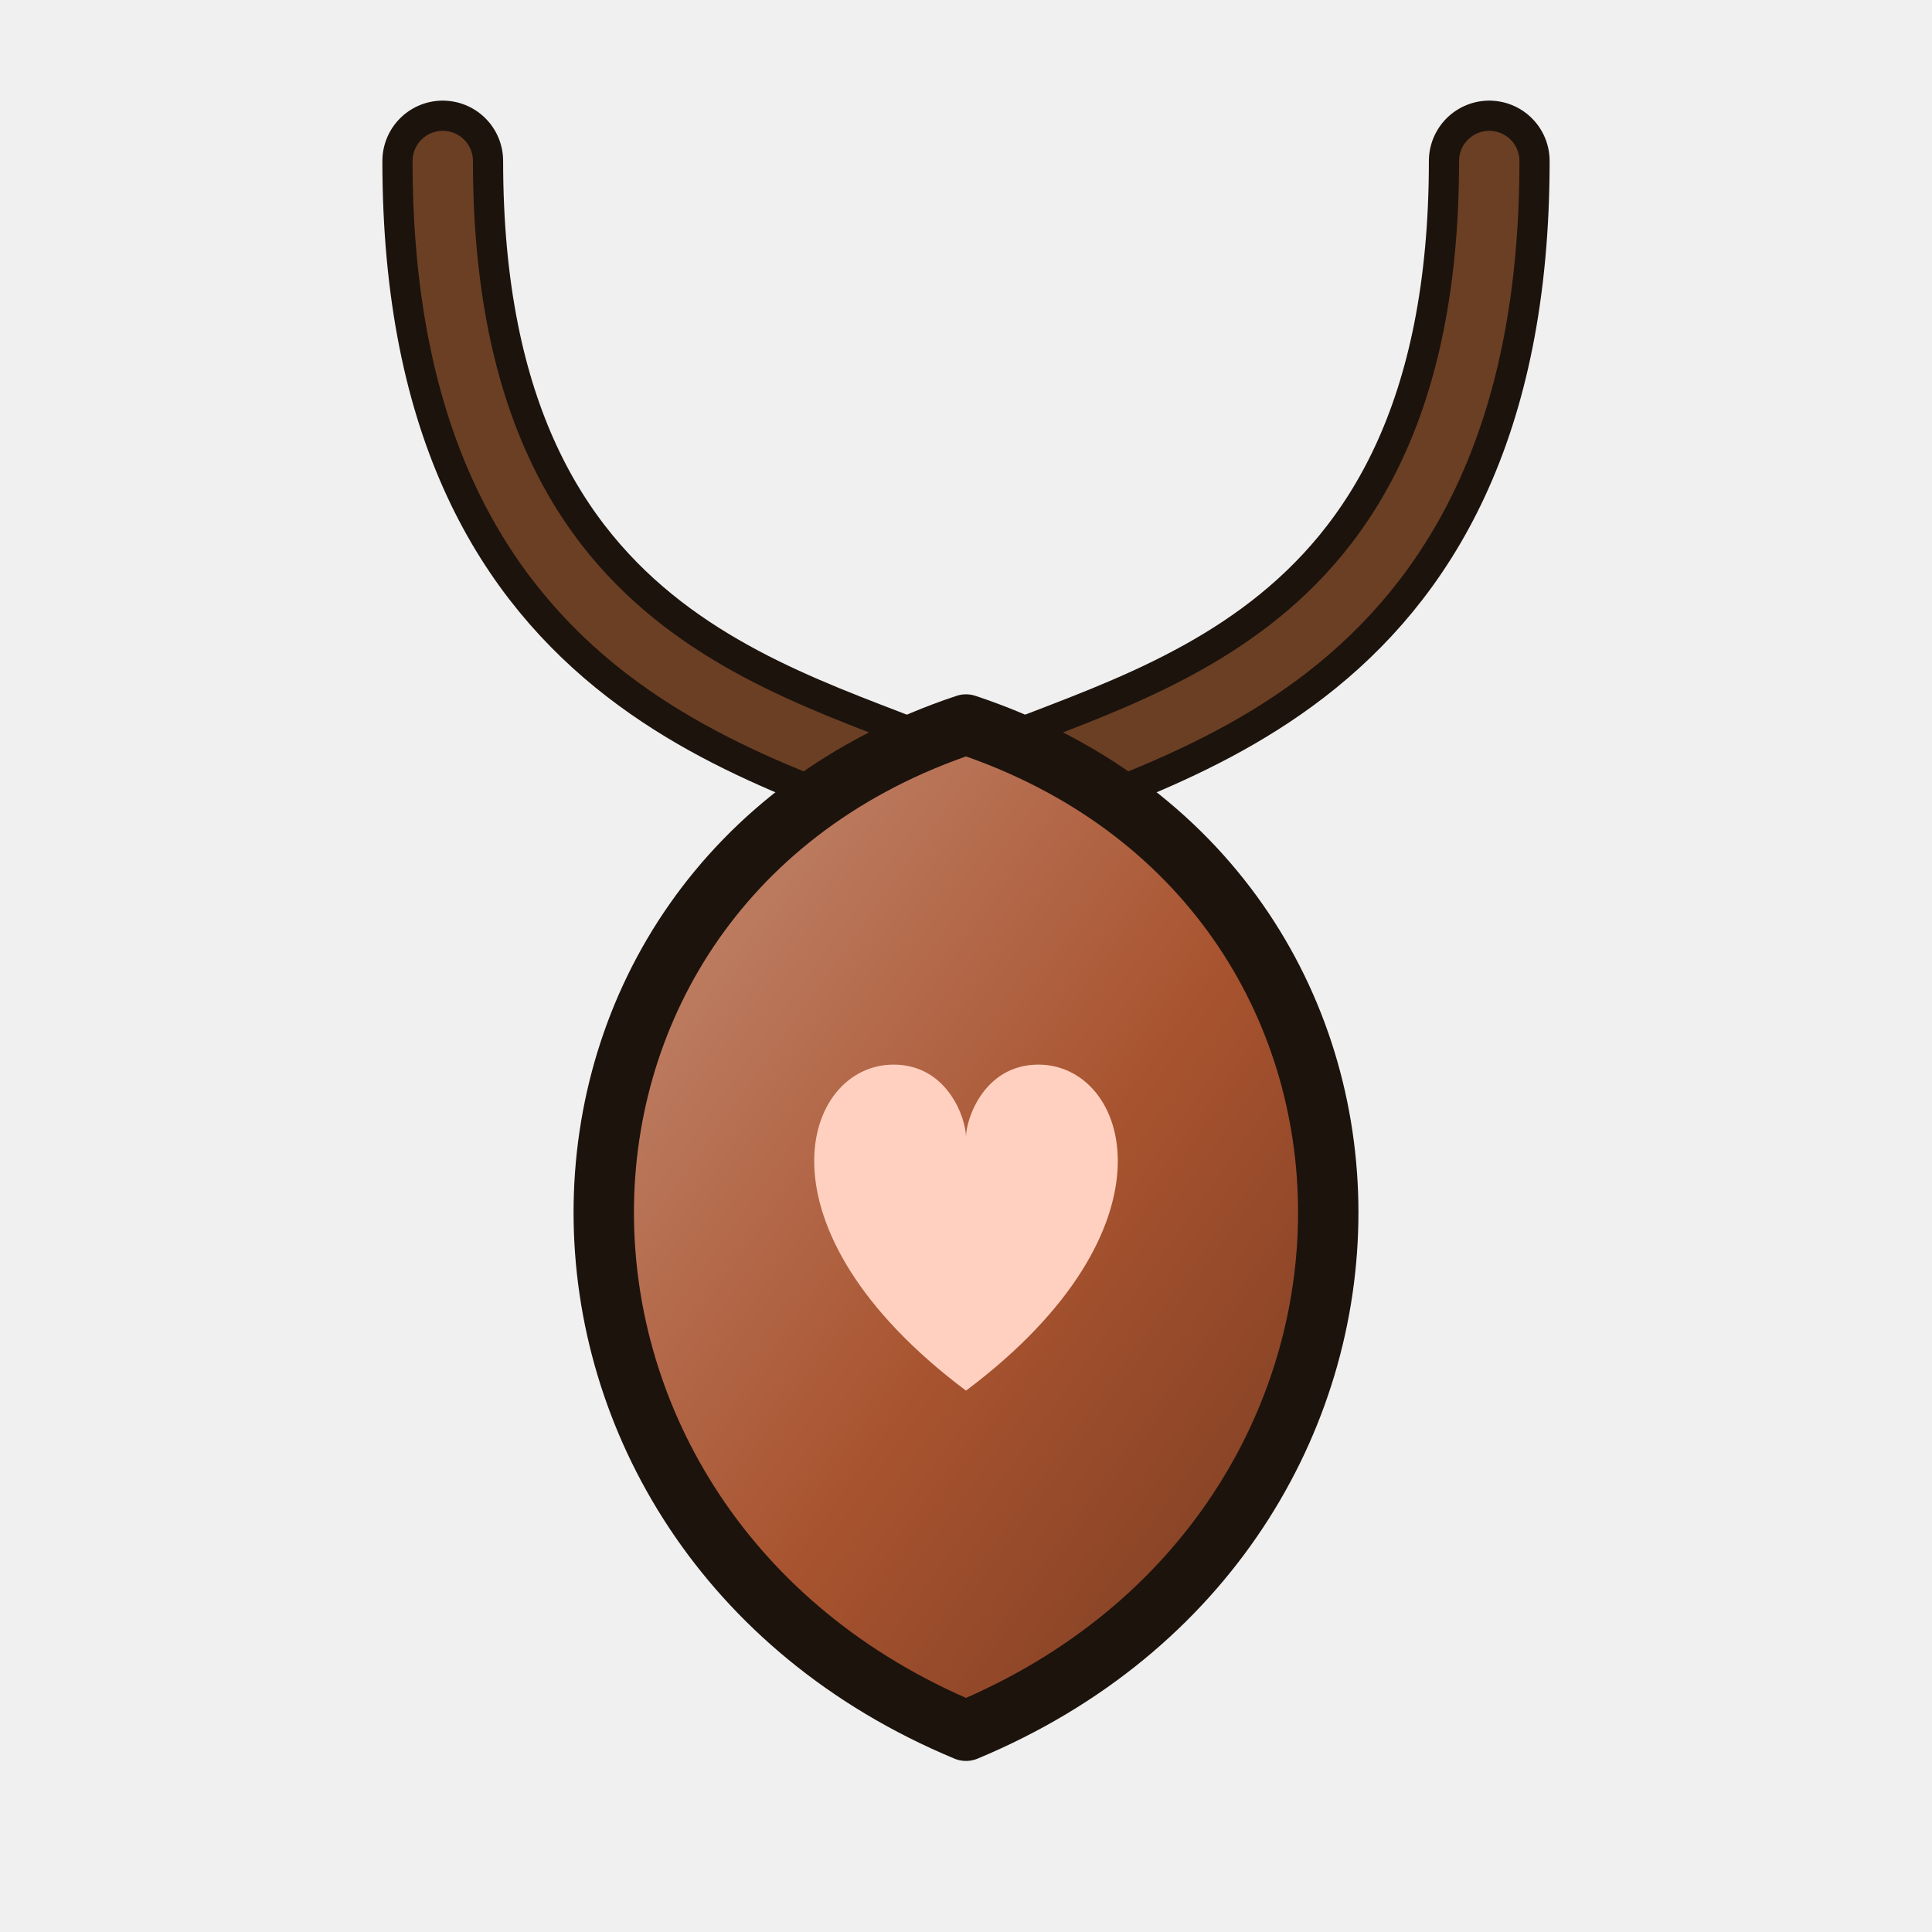
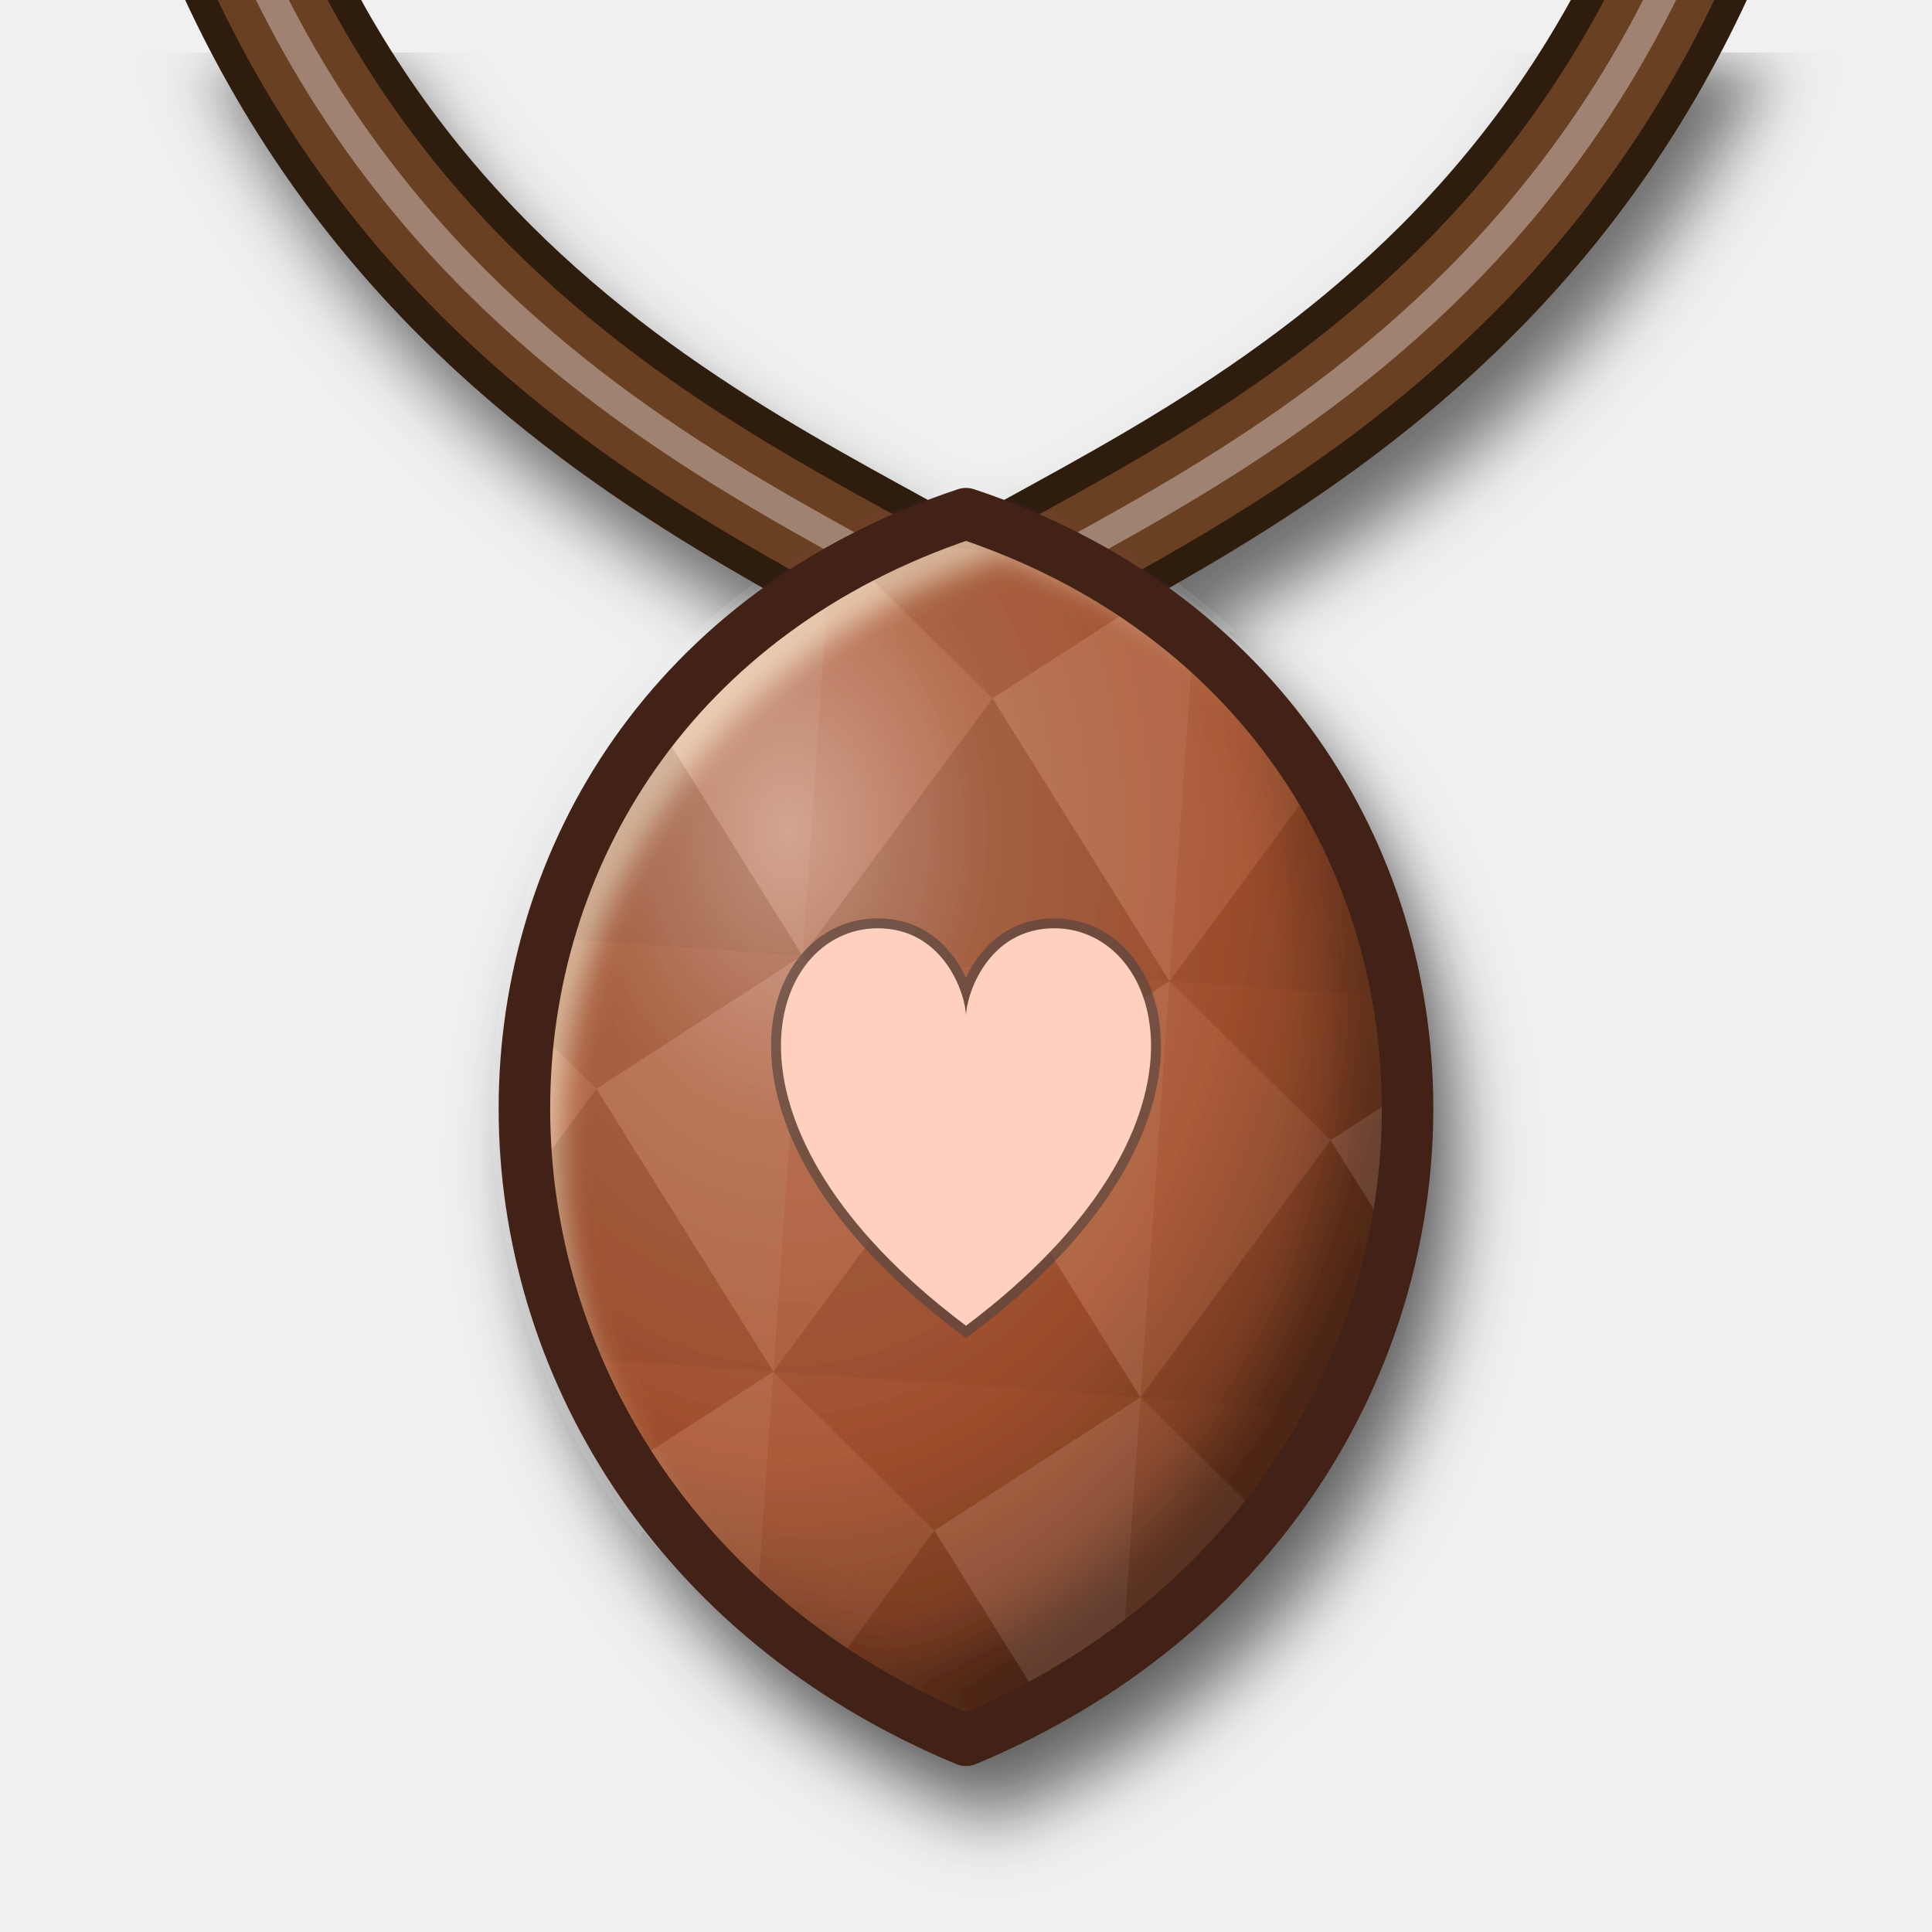
<svg xmlns="http://www.w3.org/2000/svg" width="128" height="128" viewBox="0 0 96 96">
  <defs>
-     <linearGradient id="g0" x1="0" y1="0" x2="1" y2="1">
-       <stop offset="0" stop-color="#c68f78" />
+     <filter id="bev" x="-10%" y="-10%" width="120%" height="120%" color-interpolation-filters="sRGB">
+       <feOffset in="SourceAlpha" dx="1.5" dy="1.7" result="o1" />
+       <feComposite in="SourceAlpha" in2="o1" operator="out" result="e1" />
+       <feGaussianBlur in="e1" stdDeviation="0.55" result="b1" />
+       <feFlood flood-color="#fff3d6" flood-opacity="0.62" />
+       <feComposite in2="b1" operator="in" result="hi" />
+       <feOffset in="SourceAlpha" dx="-2.2" dy="-2.4" result="o2" />
+       <feComposite in="SourceAlpha" in2="o2" operator="out" result="e2" />
+       <feGaussianBlur in="e2" stdDeviation="1.3" result="b2" />
+       <feFlood flood-color="#140b05" flood-opacity="0.42" />
+       <feComposite in2="b2" operator="in" result="lo" />
+       <feMerge>
+         <feMergeNode in="SourceGraphic" />
+         <feMergeNode in="lo" />
+         <feMergeNode in="hi" />
+       </feMerge>
+     </filter>
+     <filter id="paint" x="-20%" y="-20%" width="140%" height="145%" color-interpolation-filters="sRGB">
+       <feTurbulence type="fractalNoise" baseFrequency="0.22" numOctaves="2" seed="55" result="n" />
+       <feColorMatrix in="n" type="matrix" values="0.14 0.14 0.14 0 0.29  0.14 0.14 0.14 0 0.29  0.14 0.14 0.14 0 0.29  0 0 0 0 1" result="ng" />
+       <feBlend in="ng" in2="SourceGraphic" mode="soft-light" result="t" />
+       <feComposite in="t" in2="SourceAlpha" operator="in" result="tex" />
+       <feDropShadow in="tex" dx="1.2" dy="2.6" stdDeviation="1.7" flood-color="#000" flood-opacity="0.55" />
+     </filter>
+     <radialGradient id="g0" cx="0.3" cy="0.26" r="0.92">
+       <stop offset="0" stop-color="#cd9b86" />
+       <stop offset="0.25" stop-color="#b26848" />
      <stop offset="0.55" stop-color="#a8532f" />
-       <stop offset="1" stop-color="#743a21" />
-     </linearGradient>
+       <stop offset="1" stop-color="#462415" />
+     </radialGradient>
+     <pattern id="f1" width="17" height="15" patternUnits="userSpaceOnUse" patternTransform="rotate(94)">
+       <path d="M0 0 L17 0 L6 8Z" fill="#fff" fill-opacity="0.1" />
+       <path d="M6 8 L17 0 L17 15Z" fill="#000" fill-opacity="0.08" />
+       <path d="M0 0 L6 8 L0 15Z" fill="#000" fill-opacity="0.05" />
+       <path d="M0 15 L6 8 L17 15Z" fill="#fff" fill-opacity="0.05" />
+     </pattern>
  </defs>
-   <path d="M22 8 C22 34 40 36 48 40 C56 36 74 34 74 8" fill="none" stroke="#1c130d" stroke-width="6" stroke-linecap="round" stroke-linejoin="round" />
-   <path d="M22 8 C22 34 40 36 48 40 C56 36 74 34 74 8" fill="none" stroke="#6b3f24" stroke-width="3" stroke-linecap="round" stroke-linejoin="round" />
-   <path d="M48 36 C72 44 72 76 48 86 C24 76 24 44 48 36Z" fill="url(#g0)" stroke="#1c130d" stroke-width="3" stroke-linejoin="round" stroke-linecap="round" />
-   <g transform="translate(48 61) scale(0.9)">
-     <path d="M0 9 C-12 0 -9 -9 -4 -9 C-1 -9 0 -6 0 -5 C0 -6 1 -9 4 -9 C9 -9 12 0 0 9Z" fill="#ffd0c0" />
+   <g filter="url(#paint)">
+     <g id="art" transform="translate(48 56) scale(1.219) translate(-48.00 -61.00)">
+       <g class="nofit">
+         <path d="M14 -8 C16 26 38 34 48 40 C58 34 80 26 82 -8" fill="none" stroke="#2e1b10" stroke-width="6.4" stroke-linejoin="round" stroke-linecap="round" />
+         <path d="M14 -8 C16 26 38 34 48 40 C58 34 80 26 82 -8" fill="none" stroke="#6b3f24" stroke-width="4" stroke-linejoin="round" stroke-linecap="round" />
+         <path d="M14 -8 C16 26 38 34 48 40 C58 34 80 26 82 -8" fill="none" stroke="#9f8271" stroke-width="1.2" stroke-linejoin="round" stroke-linecap="round" />
+       </g>
+       <path d="M48 36 C72 44 72 76 48 86 C24 76 24 44 48 36Z" fill="url(#g0)" filter="url(#bev)" />
+       <path d="M48 36 C72 44 72 76 48 86 C24 76 24 44 48 36Z" fill="url(#f1)" />
+       <path d="M48 36 C72 44 72 76 48 86 C24 76 24 44 48 36Z" fill="none" stroke="#432314" stroke-width="2.1" stroke-linejoin="round" stroke-linecap="round" />
+       <g transform="translate(48 61) scale(0.9)">
+         <g stroke="#5b473f" stroke-width="0.9" stroke-opacity="0.7" paint-order="stroke">
+           <path d="M0 9 C-12 0 -9 -9 -4 -9 C-1 -9 0 -6 0 -5 C0 -6 1 -9 4 -9 C9 -9 12 0 0 9Z" fill="#ffd0c0" />
+         </g>
+       </g>
+     </g>
  </g>
</svg>
